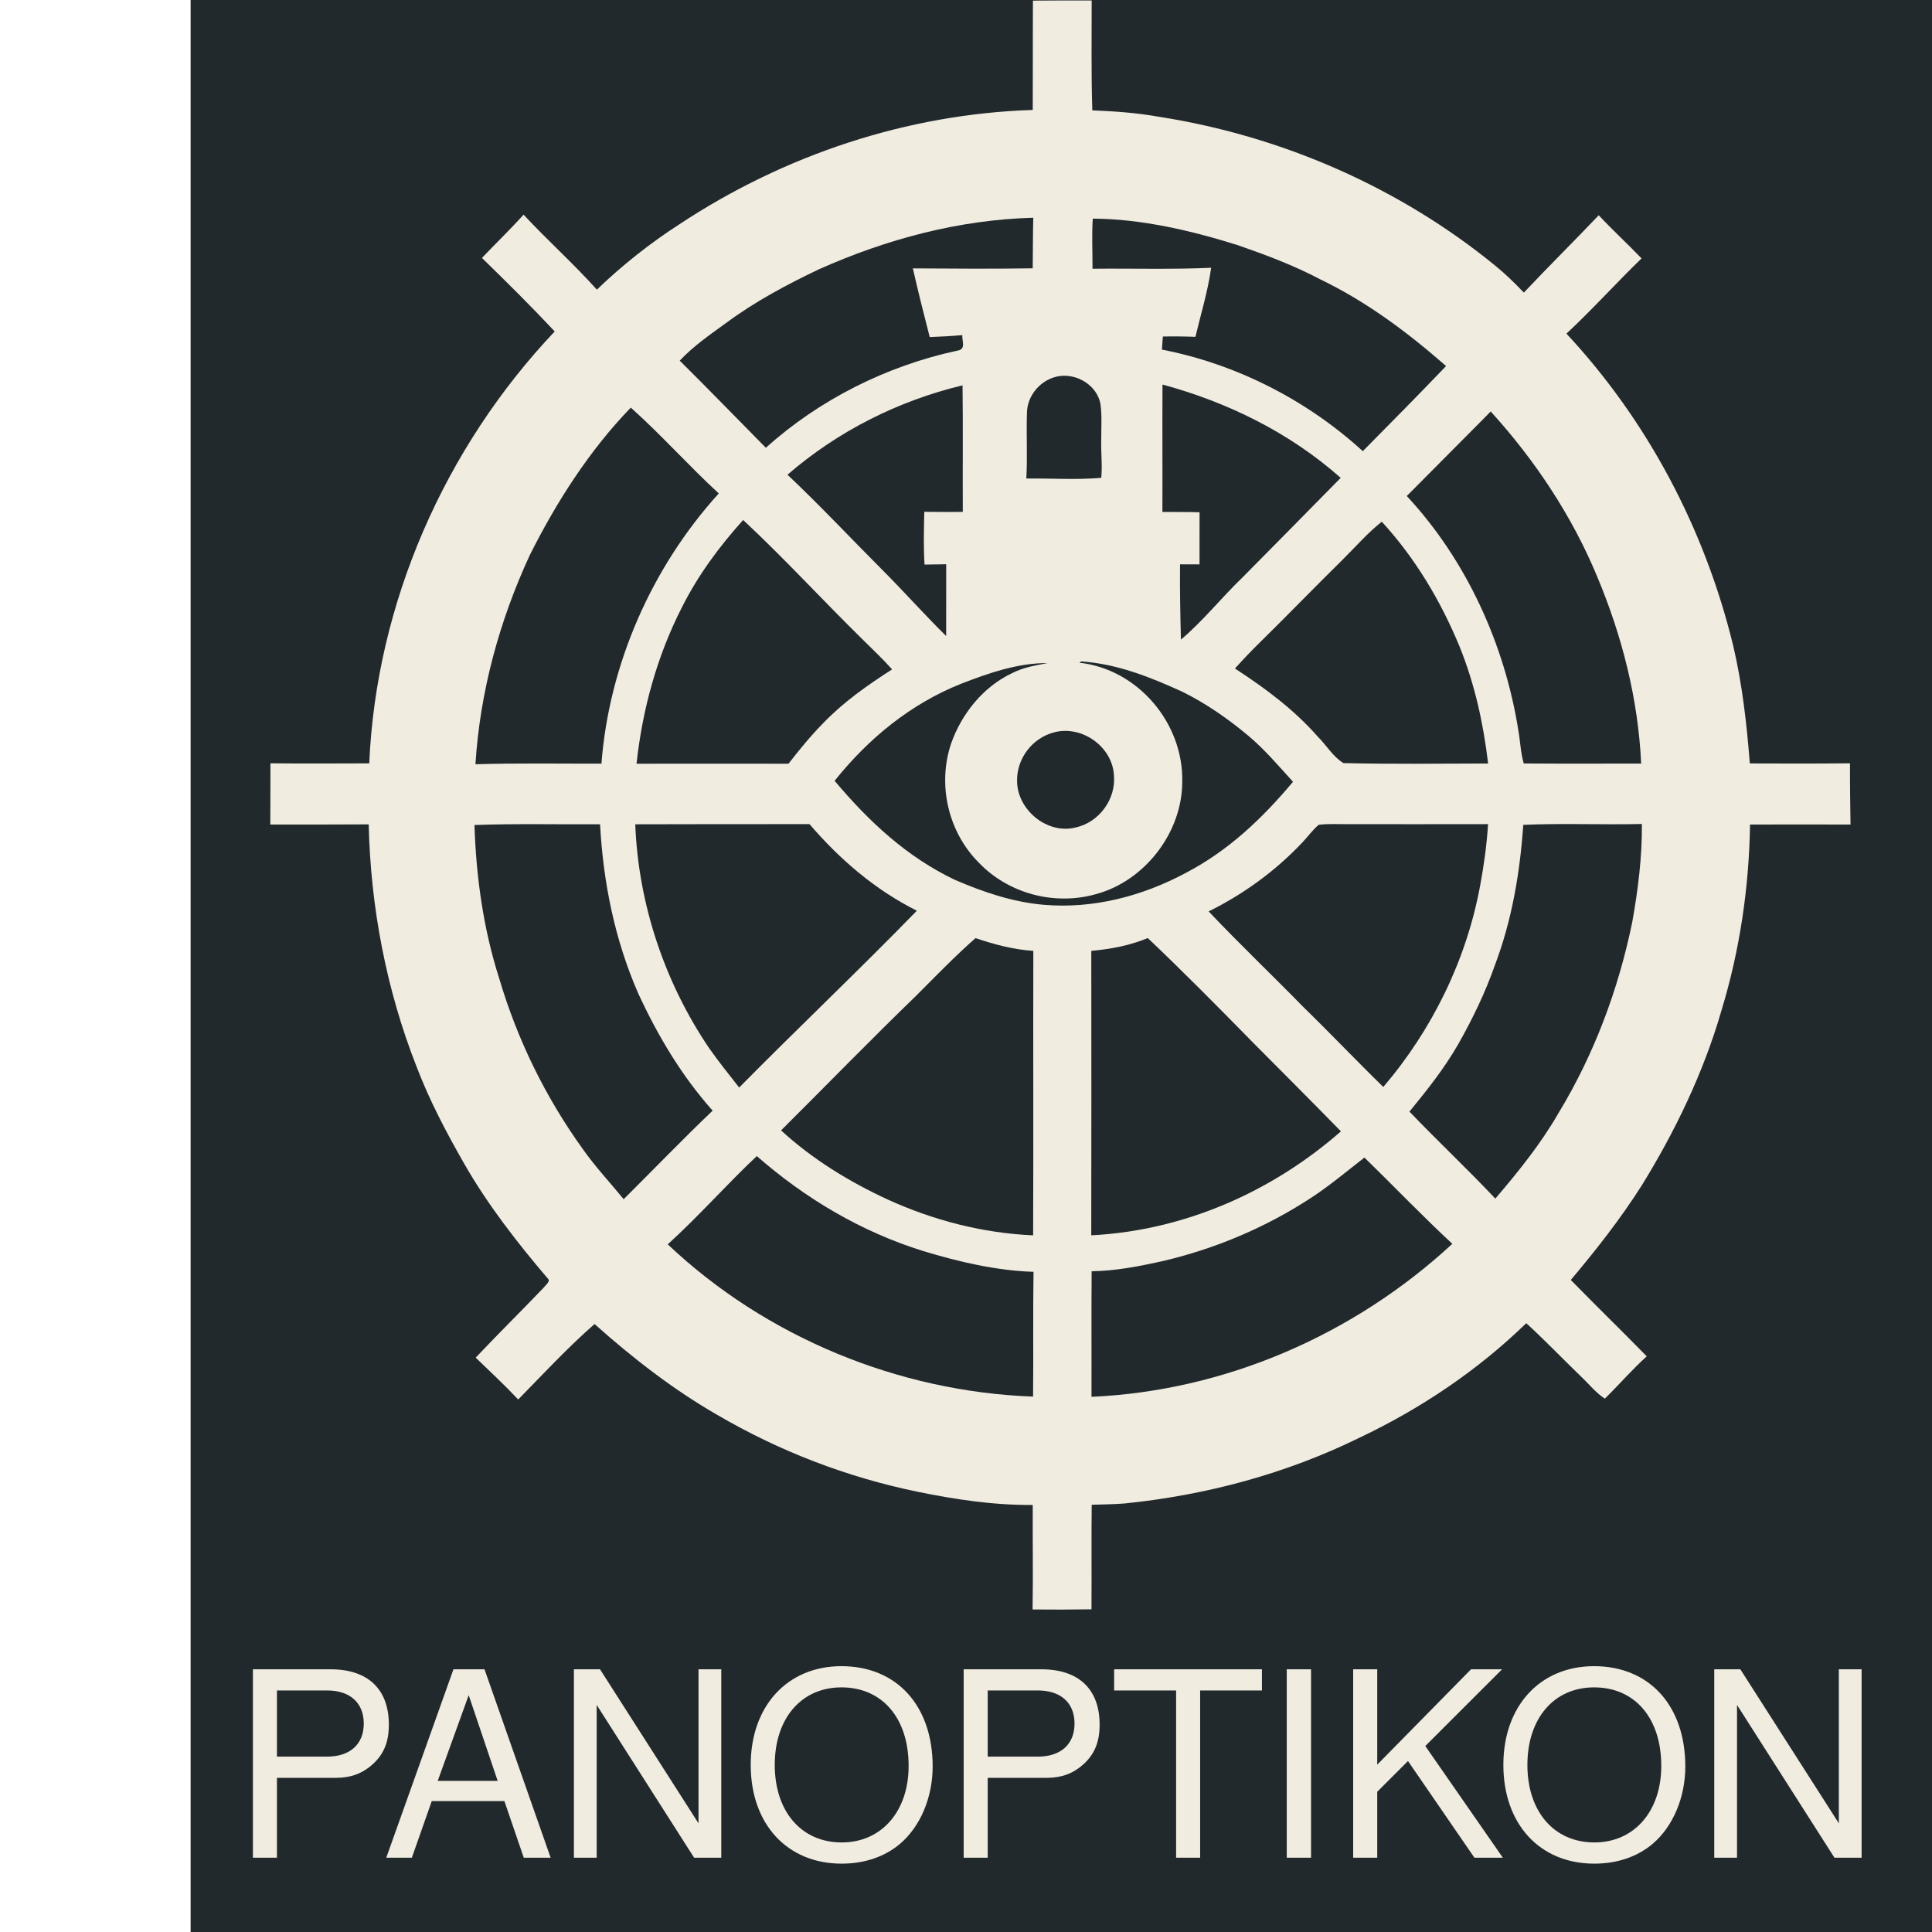
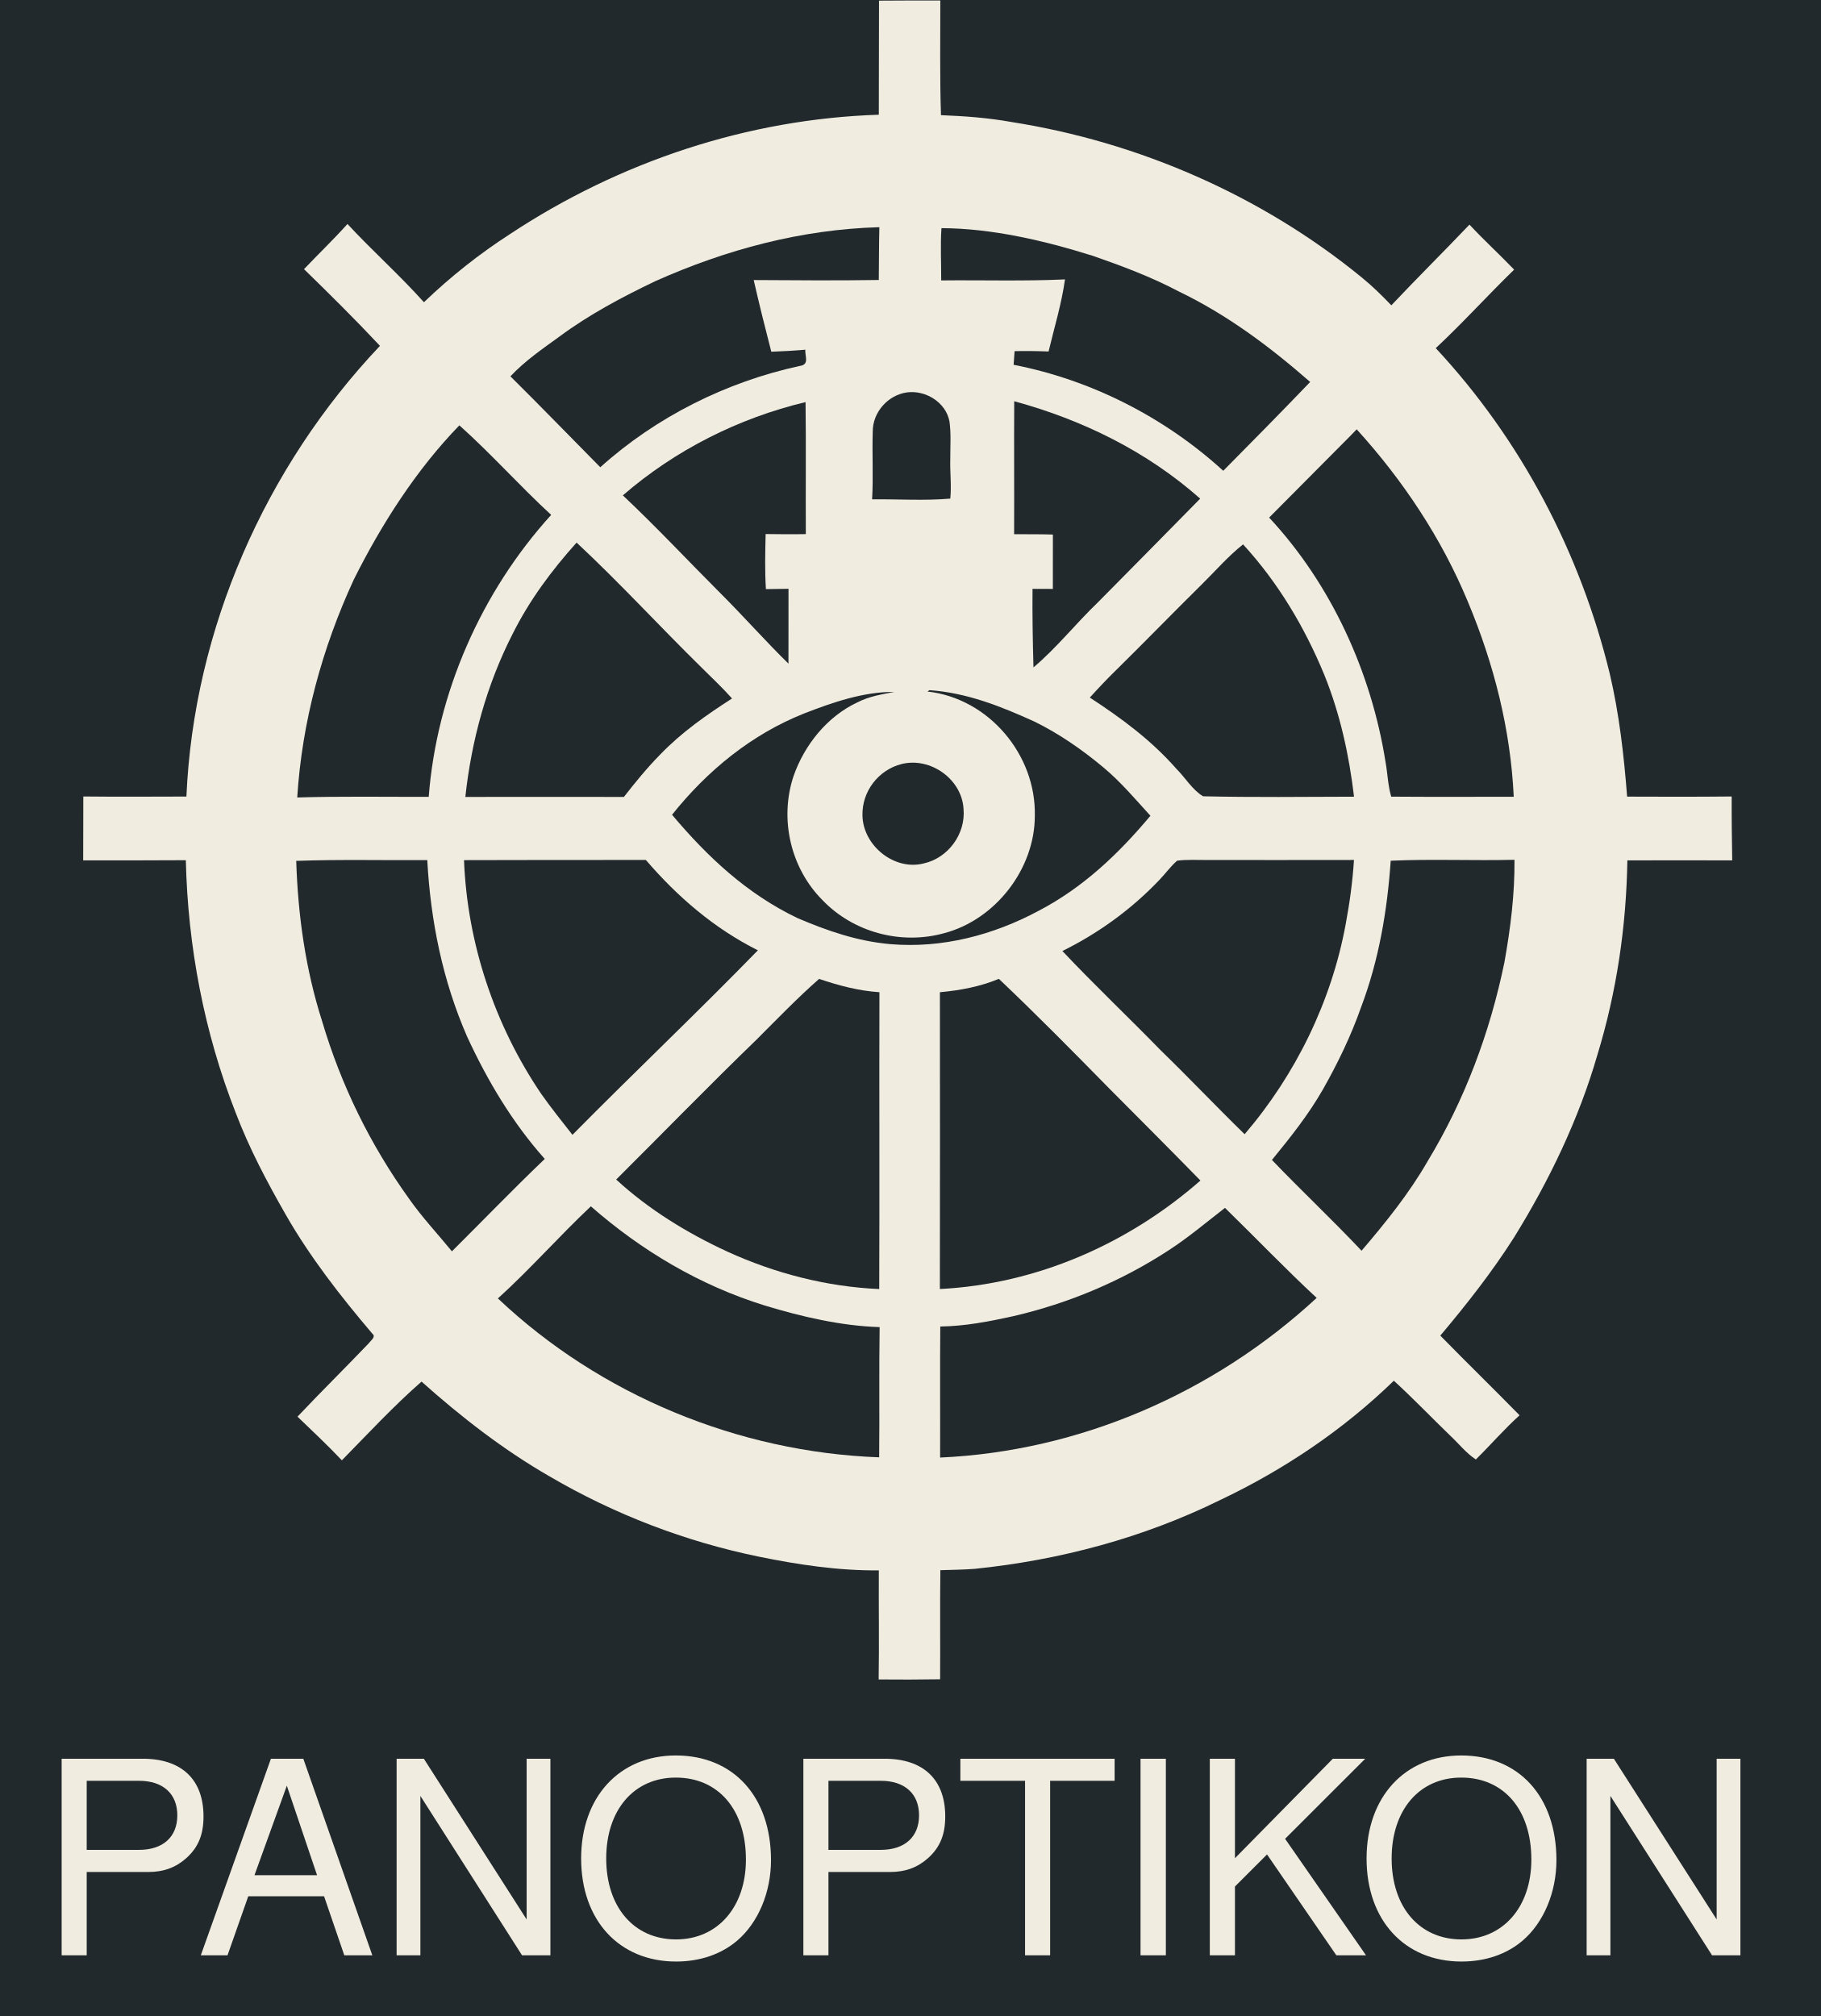
- <svg xmlns="http://www.w3.org/2000/svg" version="1.1" viewBox="0 0 480 598" width="1024.0pt" height="1024.0pt">
+ <svg xmlns="http://www.w3.org/2000/svg" version="1.1" viewBox="0 0 540 598" width="540.0pt" height="598.0pt">
  <defs>
    <style type="text/css">
       @font-face {
            font-family: 'Helvetica Rounded Bold';
            font-style: normal;
            font-weight: normal;
            src: local('Helvetica Rounded Bold'), url('helvetica-rounded-bold-5871d05ead8de.woff') format('woff');
            }

        @font-face {
    font-family: 'Helvetica';
    font-style: normal;
    font-weight: normal;
    src: local('Helvetica'), url('Helvetica-Bold.woff') format('woff');
    }
    </style>
  </defs>
  <path d="M 0.00 0.00 L 1024.00 0.00 L 1024.00 768.00 L 0.00 768.00 L 0.00 0.00 Z" fill="#22292d" />
  <g transform="translate(25, 0)">
    <g transform="translate(-265, -133)">
      <path d="M 500.72 133.19 C 506.78 133.16 512.84 133.11 518.90 133.15 C 518.92 144.48 518.72 155.84 519.10 167.16 C 526.12 167.44 533.07 167.94 540.00 169.19 C 577.73 175.11 614.19 191.02 643.79 215.21 C 646.96 217.78 649.86 220.62 652.67 223.57 C 660.29 215.49 668.19 207.67 675.85 199.63 C 680.12 204.23 684.76 208.45 689.10 212.98 C 681.24 220.60 673.87 228.79 665.85 236.27 C 691.07 263.34 708.73 296.93 717.46 332.84 C 720.27 344.77 721.66 357.09 722.61 369.30 C 732.94 369.35 743.28 369.36 753.62 369.26 C 753.59 375.58 753.68 381.89 753.78 388.21 C 743.41 388.18 733.05 388.20 722.68 388.21 C 722.37 407.77 719.50 427.25 713.77 445.97 C 708.27 464.98 699.48 483.24 689.08 500.04 C 682.53 510.34 675.04 519.86 667.20 529.18 C 674.97 537.12 682.93 544.88 690.71 552.81 C 686.14 556.94 682.12 561.61 677.74 565.92 C 674.87 564.06 672.65 561.18 670.15 558.86 C 664.55 553.45 659.16 547.81 653.42 542.56 C 638.36 557.17 620.82 568.97 601.88 577.96 C 579.06 589.19 554.28 595.80 529.00 598.37 C 525.65 598.62 522.27 598.66 518.91 598.76 C 518.78 609.54 518.91 620.33 518.84 631.12 C 512.76 631.22 506.69 631.23 500.61 631.17 C 500.79 620.39 500.60 609.60 500.66 598.82 C 488.61 598.92 476.77 597.14 464.99 594.73 C 443.22 590.25 422.23 582.19 403.05 570.96 C 389.44 563.15 376.71 553.26 365.03 542.82 C 356.71 550.10 349.13 558.29 341.40 566.17 C 337.17 561.70 332.67 557.48 328.24 553.22 C 335.20 545.84 342.42 538.74 349.43 531.40 C 349.98 530.60 351.62 529.53 350.42 528.58 C 341.02 517.53 331.96 505.90 324.74 493.29 C 319.13 483.47 313.94 473.67 309.91 463.08 C 300.56 439.29 295.70 413.70 295.12 388.16 C 284.97 388.24 274.82 388.20 264.67 388.21 C 264.71 381.89 264.68 375.58 264.71 369.26 C 274.90 369.37 285.10 369.30 295.29 369.28 C 297.44 319.71 318.65 271.53 352.70 235.59 C 345.40 227.80 337.82 220.28 330.17 212.84 C 334.44 208.35 338.91 204.06 343.06 199.44 C 350.42 207.38 358.52 214.58 365.74 222.65 C 373.60 215.10 382.22 208.26 391.38 202.36 C 423.81 180.95 461.76 168.28 500.66 167.03 C 500.72 155.75 500.65 144.47 500.72 133.19 Z" fill="#f0ece0" />
      <path d="M 519.24 200.67 C 534.37 200.75 549.78 204.39 564.15 208.89 C 572.84 211.92 581.43 215.12 589.58 219.43 C 604.03 226.39 616.57 235.79 628.60 246.30 C 620.10 255.17 611.46 263.92 602.82 272.65 C 585.51 256.83 563.67 245.68 540.64 241.21 C 540.74 239.86 540.83 238.51 540.93 237.16 C 544.30 237.09 547.65 237.13 551.01 237.26 C 552.70 230.18 554.88 223.08 555.88 215.88 C 543.66 216.44 531.39 216.05 519.16 216.18 C 519.19 211.02 518.89 205.82 519.24 200.67 Z" fill="#22292d" />
      <path d="M 500.82 200.39 C 500.68 205.61 500.73 210.83 500.65 216.05 C 488.29 216.25 475.91 216.14 463.55 216.07 C 465.17 223.18 466.94 230.27 468.77 237.33 C 472.14 237.21 475.50 237.03 478.85 236.73 C 478.75 238.78 480.15 241.16 477.16 241.56 C 455.40 246.28 434.61 256.68 418.05 271.60 C 409.16 262.61 400.37 253.53 391.39 244.63 C 395.74 240.01 400.81 236.55 405.91 232.85 C 414.70 226.33 424.53 221.10 434.39 216.39 C 455.42 207.00 477.72 201.03 500.82 200.39 Z" fill="#22292d" />
      <path d="M 508.98 249.40 C 514.52 248.64 520.56 252.35 521.61 258.00 C 522.13 261.61 521.84 265.36 521.86 269.00 C 521.73 272.97 522.25 276.96 521.86 280.90 C 514.19 281.56 506.37 281.04 498.67 281.11 C 499.06 274.40 498.64 267.69 498.86 260.98 C 498.85 255.27 503.37 250.19 508.98 249.40 Z" fill="#22292d" />
      <path d="M 478.93 252.27 C 479.10 265.32 478.94 278.37 479.01 291.43 C 475.03 291.51 471.06 291.46 467.09 291.41 C 466.96 296.86 466.83 302.30 467.17 307.75 C 469.40 307.71 471.64 307.67 473.87 307.65 C 473.89 315.06 473.86 322.46 473.86 329.86 C 467.01 323.14 460.67 315.95 453.88 309.17 C 444.16 299.44 434.75 289.37 424.74 279.94 C 440.25 266.51 458.98 257.05 478.93 252.27 Z" fill="#22292d" />
      <path d="M 540.82 252.02 C 561.12 257.55 580.17 266.91 595.98 280.91 C 585.87 291.16 575.80 301.45 565.65 311.66 C 559.14 317.90 553.42 325.16 546.53 330.97 C 546.32 323.21 546.17 315.43 546.25 307.67 C 548.26 307.69 550.27 307.70 552.28 307.69 C 552.30 302.31 552.29 296.94 552.29 291.56 C 548.46 291.43 544.63 291.50 540.79 291.46 C 540.85 278.31 540.74 265.16 540.82 252.02 Z" fill="#22292d" />
      <path d="M 376.25 259.17 C 385.64 267.55 394.21 277.21 403.48 285.73 C 382.76 308.55 369.52 338.61 367.16 369.37 C 354.16 369.39 341.15 369.17 328.16 369.55 C 329.57 347.13 335.55 325.24 344.95 304.89 C 353.14 288.51 363.47 272.34 376.25 259.17 Z" fill="#22292d" />
      <path d="M 642.40 260.35 C 656.11 275.44 667.56 292.64 675.38 311.50 C 683.10 329.93 688.04 349.34 688.98 369.34 C 676.88 369.35 664.74 369.40 652.64 369.31 C 651.66 366.02 651.57 362.43 650.95 359.00 C 646.73 332.40 634.85 306.31 616.43 286.53 C 624.43 278.51 632.40 270.47 640.38 262.43 C 641.06 261.74 641.73 261.05 642.40 260.35 Z" fill="#22292d" />
      <path d="M 411.02 293.95 C 423.77 305.83 435.59 318.75 448.03 330.96 C 451.09 334.02 454.26 336.95 457.12 340.19 C 449.45 345.13 442.18 350.20 435.81 356.82 C 431.93 360.76 428.45 365.03 425.05 369.39 C 409.37 369.35 393.70 369.38 378.02 369.39 C 379.85 352.58 384.34 336.13 392.04 321.04 C 397.02 311.08 403.59 302.22 411.02 293.95 Z" fill="#22292d" />
      <path d="M 608.70 294.48 C 619.09 305.81 626.95 319.02 632.80 333.19 C 637.49 344.81 640.13 356.90 641.61 369.32 C 626.73 369.36 611.70 369.54 596.84 369.20 C 593.70 367.35 591.51 363.62 588.92 361.05 C 581.48 352.58 572.64 346.04 563.24 339.92 C 565.73 337.18 568.26 334.48 570.91 331.90 C 579.48 323.47 587.84 314.84 596.40 306.40 C 600.38 302.49 604.31 297.93 608.70 294.48 Z" fill="#22292d" />
      <path d="M 515.67 337.72 C 526.83 338.50 536.84 342.51 546.91 347.08 C 554.22 350.69 561.08 355.45 567.32 360.68 C 572.48 364.98 576.71 370.05 581.22 374.98 C 571.74 386.29 561.30 396.24 548.12 403.14 C 534.61 410.39 519.38 414.38 504.00 413.05 C 494.33 412.20 485.40 409.12 476.54 405.33 C 461.58 398.17 449.91 387.25 439.33 374.68 C 449.79 361.59 462.84 350.87 478.51 344.63 C 486.84 341.39 496.19 338.14 505.22 338.25 C 501.45 338.98 497.79 339.55 494.33 341.33 C 485.37 345.51 478.60 353.95 475.38 363.18 C 471.11 375.92 474.48 390.52 483.97 400.02 C 493.13 409.58 507.28 413.35 520.02 409.81 C 535.23 405.83 546.93 390.75 546.93 375.00 C 547.35 356.88 533.25 340.14 515.11 338.13 L 515.35 337.95 L 515.67 337.72 Z" fill="#22292d" />
      <path d="M 507.46 359.62 C 515.99 357.52 525.31 364.13 525.79 372.98 C 526.45 380.34 521.24 387.48 514.04 389.10 C 505.31 391.39 496.02 383.87 495.81 374.98 C 495.59 367.81 500.51 361.36 507.46 359.62 Z" fill="#22292d" />
      <path d="M 327.86 388.36 C 340.78 387.89 353.80 388.22 366.73 388.13 C 367.71 406.17 371.29 423.88 378.54 440.47 C 384.57 453.54 391.97 465.99 401.58 476.77 C 392.22 485.71 383.22 495.05 374.04 504.18 C 369.80 498.98 365.22 494.12 361.35 488.61 C 349.79 472.53 341.13 454.82 335.51 435.83 C 330.60 420.45 328.37 404.46 327.86 388.36 Z" fill="#22292d" />
      <path d="M 377.63 388.14 C 395.60 388.12 413.58 388.05 431.56 388.09 C 440.95 399.02 451.84 408.41 464.79 414.89 C 446.75 433.42 427.96 451.22 409.79 469.62 C 406.65 465.62 403.46 461.64 400.53 457.48 C 386.71 437.11 378.57 412.75 377.63 388.14 Z" fill="#22292d" />
      <path d="M 589.14 388.30 C 592.05 387.92 595.07 388.12 598.00 388.10 C 612.53 388.15 627.06 388.08 641.59 388.09 C 641.19 394.49 640.31 400.85 639.13 407.16 C 634.92 430.05 624.28 451.78 609.16 469.44 C 600.79 461.29 592.76 452.80 584.38 444.66 C 574.71 434.74 564.61 425.18 555.11 415.10 C 565.87 409.77 575.66 402.67 583.92 393.96 C 585.69 392.12 587.22 389.97 589.14 388.30 Z" fill="#22292d" />
      <path d="M 652.49 388.31 C 664.69 387.77 676.99 388.33 689.20 388.04 C 689.30 398.22 688.00 408.46 686.21 418.47 C 681.92 439.27 674.46 459.27 663.44 477.45 C 657.89 487.09 651.03 495.57 643.84 504.00 C 635.19 494.82 625.98 486.18 617.26 477.07 C 622.73 470.38 628.04 463.73 632.35 456.21 C 636.80 448.36 640.72 440.25 643.71 431.74 C 648.99 417.76 651.46 403.16 652.49 388.31 Z" fill="#22292d" />
      <path d="M 482.95 423.37 C 488.82 425.35 494.62 426.90 500.84 427.32 C 500.76 456.67 500.90 486.03 500.78 515.37 C 485.23 514.69 469.89 510.73 455.75 504.27 C 443.89 498.80 432.38 491.75 422.76 482.88 C 436.65 469.06 450.30 455.01 464.38 441.39 C 470.47 435.31 476.48 429.05 482.95 423.37 Z" fill="#22292d" />
      <path d="M 536.26 423.35 C 547.46 433.97 558.27 444.93 569.07 455.94 C 578.08 465.00 587.12 474.04 596.05 483.18 C 574.57 502.01 547.41 513.90 518.77 515.36 C 518.79 486.02 518.84 456.67 518.78 427.32 C 524.81 426.76 530.64 425.69 536.26 423.35 Z" fill="#22292d" />
      <path d="M 415.25 490.83 C 430.27 504.00 447.66 514.31 466.79 520.24 C 477.78 523.58 489.38 526.29 500.90 526.66 C 500.70 539.53 500.90 552.41 500.76 565.28 C 459.07 563.77 418.01 546.86 387.68 518.15 C 397.26 509.47 405.83 499.70 415.25 490.83 Z" fill="#22292d" />
      <path d="M 603.33 491.29 C 612.42 500.15 621.22 509.36 630.53 517.99 C 600.13 546.12 560.32 563.50 518.84 565.35 C 518.89 552.39 518.77 539.44 518.89 526.48 C 526.20 526.39 533.36 524.99 540.52 523.42 C 556.96 519.61 572.66 513.01 586.78 503.77 C 592.60 499.98 597.86 495.52 603.33 491.29 Z" fill="#22292d" />
    </g>
  </g>
-   <text x="12" y="575" font-family="Helvetica" font-size="80" fill="#f0ece0">PANOPTIKON</text>
+   <text x="11" y="580" font-family="Helvetica" font-size="80" fill="#f0ece0">PANOPTIKON</text>
</svg>
